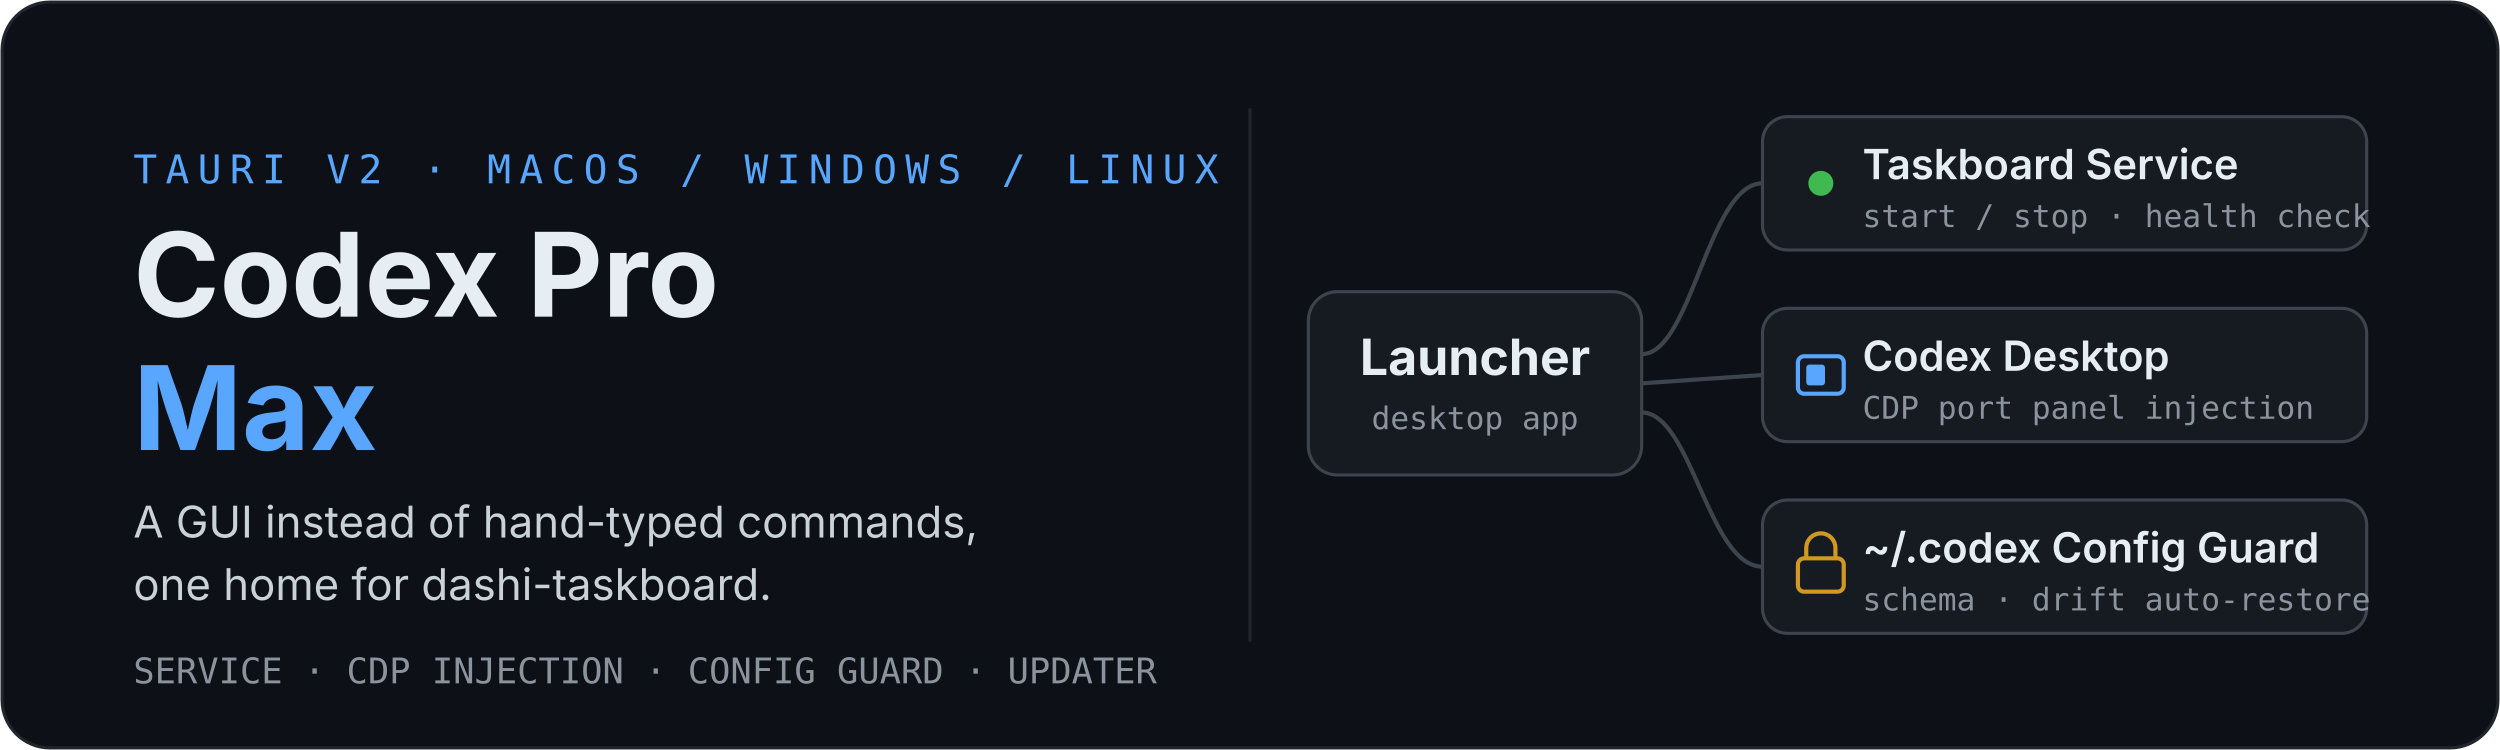
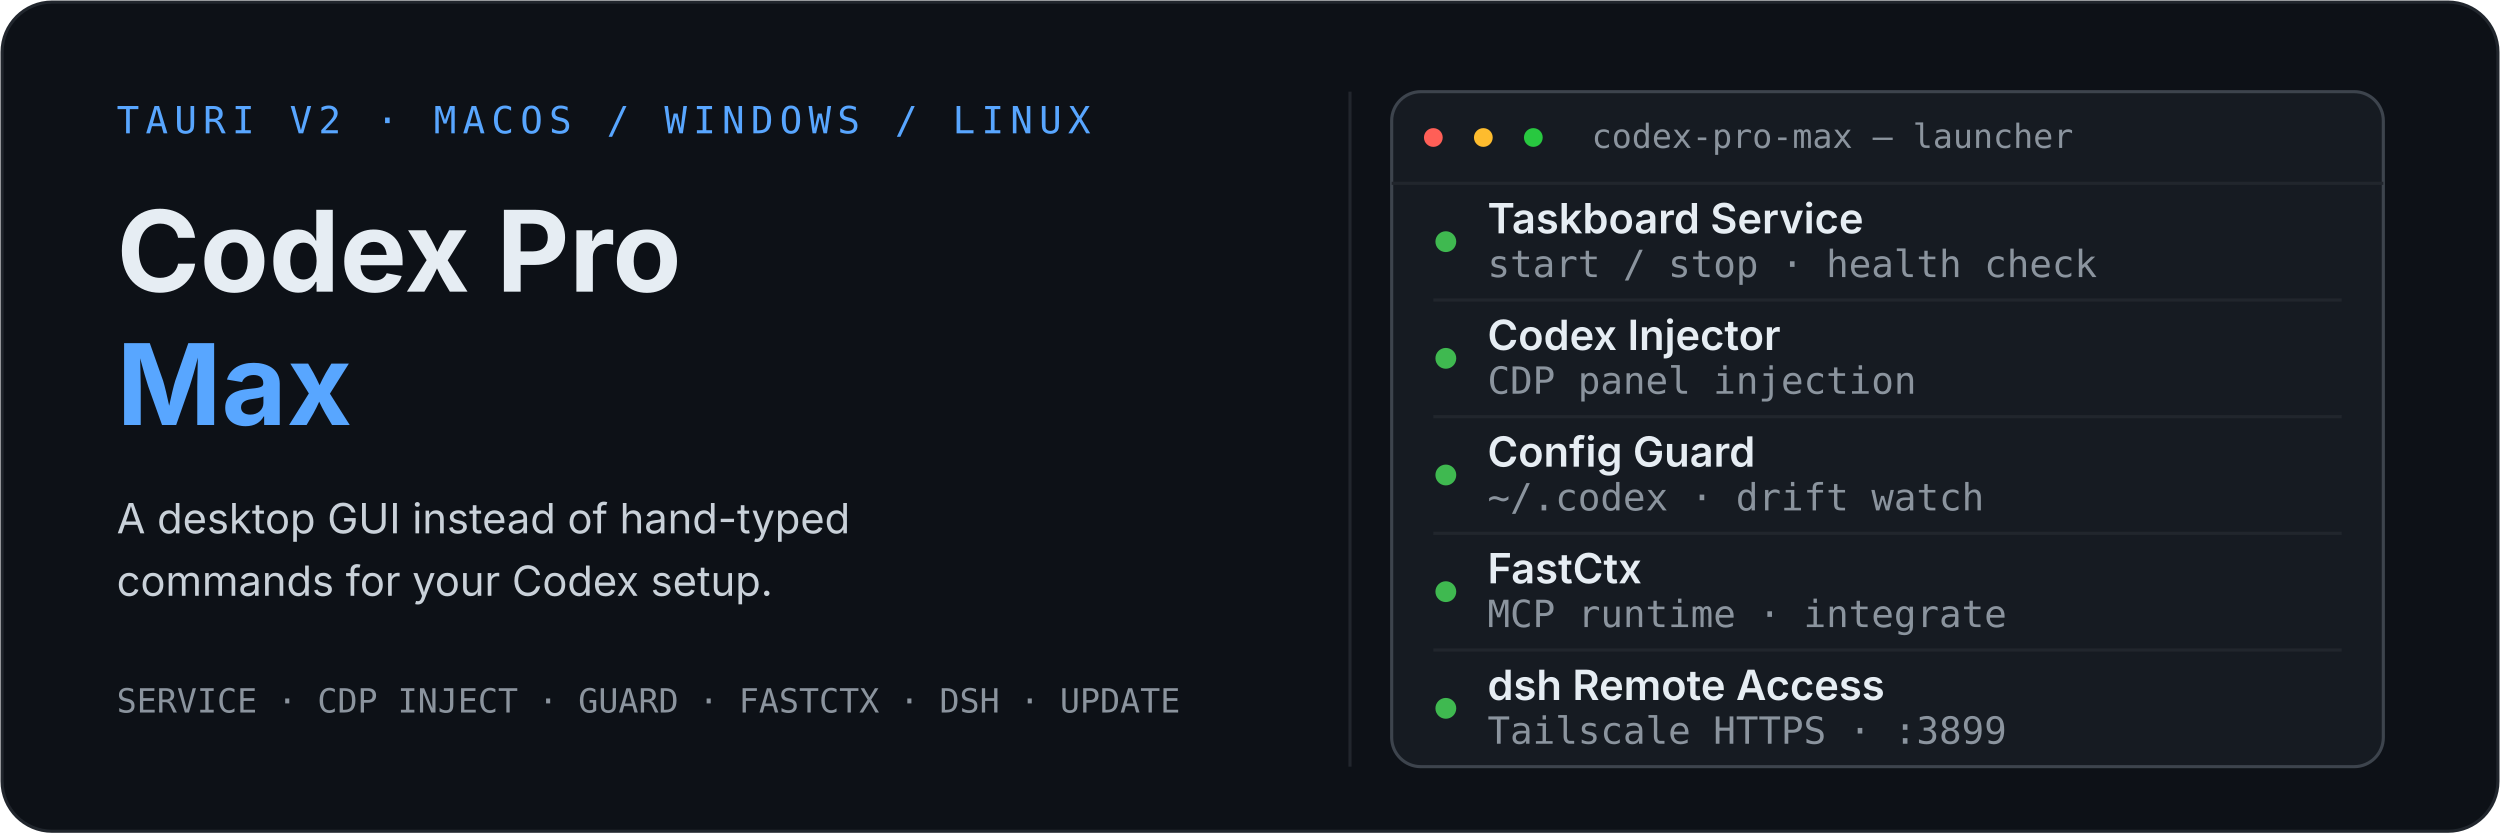
- <svg xmlns="http://www.w3.org/2000/svg" width="1200" height="360" viewBox="0 0 1200 360" role="img" aria-labelledby="title desc" font-family="-apple-system, BlinkMacSystemFont, 'Segoe UI', 'PingFang SC', sans-serif">
-   <rect x="1" y="1" width="1198" height="358" rx="23" fill="#0D1117" stroke="#21262D" stroke-width="1.5" />
-   <g transform="translate(64 0)">
-     <text x="0" y="88" font-family="ui-monospace, SFMono-Regular, Menlo, monospace" font-size="19" letter-spacing="4" fill="#58A6FF">TAURI V2 · MACOS / WINDOWS / LINUX</text>
-     <text x="0" y="152" font-size="56" font-weight="700" fill="#E6EDF3">Codex Pro</text>
-     <text x="0" y="216" font-size="56" font-weight="700" fill="#58A6FF">Max</text>
-     <text x="0" y="258" font-size="21" fill="#C9D1D9">A GUI instead of hand-typed commands,</text>
-     <text x="0" y="288" font-size="21" fill="#C9D1D9">one home for dashi-taskboard.</text>
-     <text x="0" y="328" font-family="ui-monospace, SFMono-Regular, Menlo, monospace" font-size="17" fill="#8B949E">SERVICE · CDP INJECTION · CONFIG GUARD · UPDATER</text>
+ <svg xmlns="http://www.w3.org/2000/svg" width="1200" height="400" viewBox="0 0 1200 400" role="img" aria-labelledby="title desc" font-family="-apple-system, BlinkMacSystemFont, 'Segoe UI', 'PingFang SC', sans-serif">
+   <rect x="1" y="1" width="1198" height="398" rx="24" fill="#0D1117" stroke="#21262D" stroke-width="1.5" />
+   <g transform="translate(56 0)">
+     <text x="0" y="64" font-family="ui-monospace, SFMono-Regular, Menlo, monospace" font-size="18" letter-spacing="3" fill="#58A6FF">TAURI V2 · MACOS / WINDOWS / LINUX</text>
+     <text x="0" y="140" font-size="54" font-weight="700" fill="#E6EDF3">Codex Pro</text>
+     <text x="0" y="204" font-size="54" font-weight="700" fill="#58A6FF">Max</text>
+     <text x="0" y="256" font-size="20" fill="#C9D1D9">A desktop GUI instead of hand-typed</text>
+     <text x="0" y="286" font-size="20" fill="#C9D1D9">commands for your Codex setup.</text>
+     <text x="0" y="342" font-family="ui-monospace, SFMono-Regular, Menlo, monospace" font-size="16" fill="#8B949E">SERVICE · CDP INJECT · GUARD · FASTCTX · DSH · UPDATE</text>
  </g>
-   <line x1="600" y1="52" x2="600" y2="308" stroke="#21262D" stroke-width="1.5" />
-   <g>
-     <rect x="628" y="140" width="160" height="88" rx="14" fill="#161B22" stroke="#3D444D" stroke-width="1.5" />
-     <text x="708" y="180" font-size="24" font-weight="700" fill="#E6EDF3" text-anchor="middle">Launcher</text>
-     <text x="708" y="206" font-family="ui-monospace, SFMono-Regular, Menlo, monospace" font-size="15" fill="#8B949E" text-anchor="middle">desktop app</text>
-   </g>
-   <g fill="none" stroke="#3D444D" stroke-width="2">
-     <path d="M788 170 C 812 170 820 88 846 88" />
-     <path d="M788 184 L846 180" />
-     <path d="M788 198 C 812 198 820 272 846 272" />
-   </g>
-   <g>
-     <rect x="846" y="56" width="290" height="64" rx="12" fill="#161B22" stroke="#3D444D" stroke-width="1.5" />
-     <circle cx="874" cy="88" r="6" fill="#3FB950" />
-     <text x="894" y="86" font-size="20" font-weight="600" fill="#E6EDF3">Taskboard Service</text>
-     <text x="894" y="109" font-family="ui-monospace, SFMono-Regular, Menlo, monospace" font-size="15" fill="#8B949E">start / stop · health check</text>
-   </g>
-   <g>
-     <rect x="846" y="148" width="290" height="64" rx="12" fill="#161B22" stroke="#3D444D" stroke-width="1.5" />
-     <rect x="863" y="171" width="22" height="18" rx="3" fill="none" stroke="#58A6FF" stroke-width="2" />
-     <rect x="867" y="175" width="9" height="10" rx="1.5" fill="#58A6FF" />
-     <text x="894" y="178" font-size="20" font-weight="600" fill="#E6EDF3">Codex Desktop</text>
-     <text x="894" y="201" font-family="ui-monospace, SFMono-Regular, Menlo, monospace" font-size="15" fill="#8B949E">CDP port panel injection</text>
-   </g>
-   <g>
-     <rect x="846" y="240" width="290" height="64" rx="12" fill="#161B22" stroke="#3D444D" stroke-width="1.5" />
-     <path d="M867 268 v-5 a7 7 0 0 1 14 0 v5" fill="none" stroke="#D29922" stroke-width="2" />
-     <rect x="863" y="268" width="22" height="16" rx="3" fill="none" stroke="#D29922" stroke-width="2" />
-     <text x="894" y="270" font-size="20" font-weight="600" fill="#E6EDF3">~/.codex Config Guard</text>
-     <text x="894" y="293" font-family="ui-monospace, SFMono-Regular, Menlo, monospace" font-size="15" fill="#8B949E">schema · drift auto-restore</text>
+   <line x1="648" y1="44" x2="648" y2="368" stroke="#21262D" stroke-width="1.5" />
+   <g transform="translate(668 44)">
+     <rect x="0" y="0" width="476" height="324" rx="14" fill="#161B22" stroke="#3D444D" stroke-width="1.5" />
+     <line x1="0" y1="44" x2="476" y2="44" stroke="#21262D" stroke-width="1.5" />
+     <circle cx="20" cy="22" r="4.5" fill="#FF5F57" />
+     <circle cx="44" cy="22" r="4.5" fill="#FEBC2E" />
+     <circle cx="68" cy="22" r="4.5" fill="#28C840" />
+     <text x="96" y="27" font-family="ui-monospace, SFMono-Regular, Menlo, monospace" font-size="16" fill="#8B949E">codex-pro-max — launcher</text>
+     <g>
+       <circle cx="26" cy="72" r="5" fill="#3FB950" />
+       <text x="46" y="68" font-size="20" font-weight="600" fill="#E6EDF3">Taskboard Service</text>
+       <text x="46" y="89" font-family="ui-monospace, SFMono-Regular, Menlo, monospace" font-size="18" fill="#8B949E">start / stop · health check</text>
+       <line x1="20" y1="100" x2="456" y2="100" stroke="#21262D" stroke-width="1.5" />
+     </g>
+     <g>
+       <circle cx="26" cy="128" r="5" fill="#3FB950" />
+       <text x="46" y="124" font-size="20" font-weight="600" fill="#E6EDF3">Codex Injector</text>
+       <text x="46" y="145" font-family="ui-monospace, SFMono-Regular, Menlo, monospace" font-size="18" fill="#8B949E">CDP panel injection</text>
+       <line x1="20" y1="156" x2="456" y2="156" stroke="#21262D" stroke-width="1.5" />
+     </g>
+     <g>
+       <circle cx="26" cy="184" r="5" fill="#3FB950" />
+       <text x="46" y="180" font-size="20" font-weight="600" fill="#E6EDF3">Config Guard</text>
+       <text x="46" y="201" font-family="ui-monospace, SFMono-Regular, Menlo, monospace" font-size="18" fill="#8B949E">~/.codex · drift watch</text>
+       <line x1="20" y1="212" x2="456" y2="212" stroke="#21262D" stroke-width="1.5" />
+     </g>
+     <g>
+       <circle cx="26" cy="240" r="5" fill="#3FB950" />
+       <text x="46" y="236" font-size="20" font-weight="600" fill="#E6EDF3">FastCtx</text>
+       <text x="46" y="257" font-family="ui-monospace, SFMono-Regular, Menlo, monospace" font-size="18" fill="#8B949E">MCP runtime · integrate</text>
+       <line x1="20" y1="268" x2="456" y2="268" stroke="#21262D" stroke-width="1.5" />
+     </g>
+     <g>
+       <circle cx="26" cy="296" r="5" fill="#3FB950" />
+       <text x="46" y="292" font-size="20" font-weight="600" fill="#E6EDF3">dsh Remote Access</text>
+       <text x="46" y="313" font-family="ui-monospace, SFMono-Regular, Menlo, monospace" font-size="18" fill="#8B949E">Tailscale HTTPS · :3899</text>
+     </g>
  </g>
</svg>
